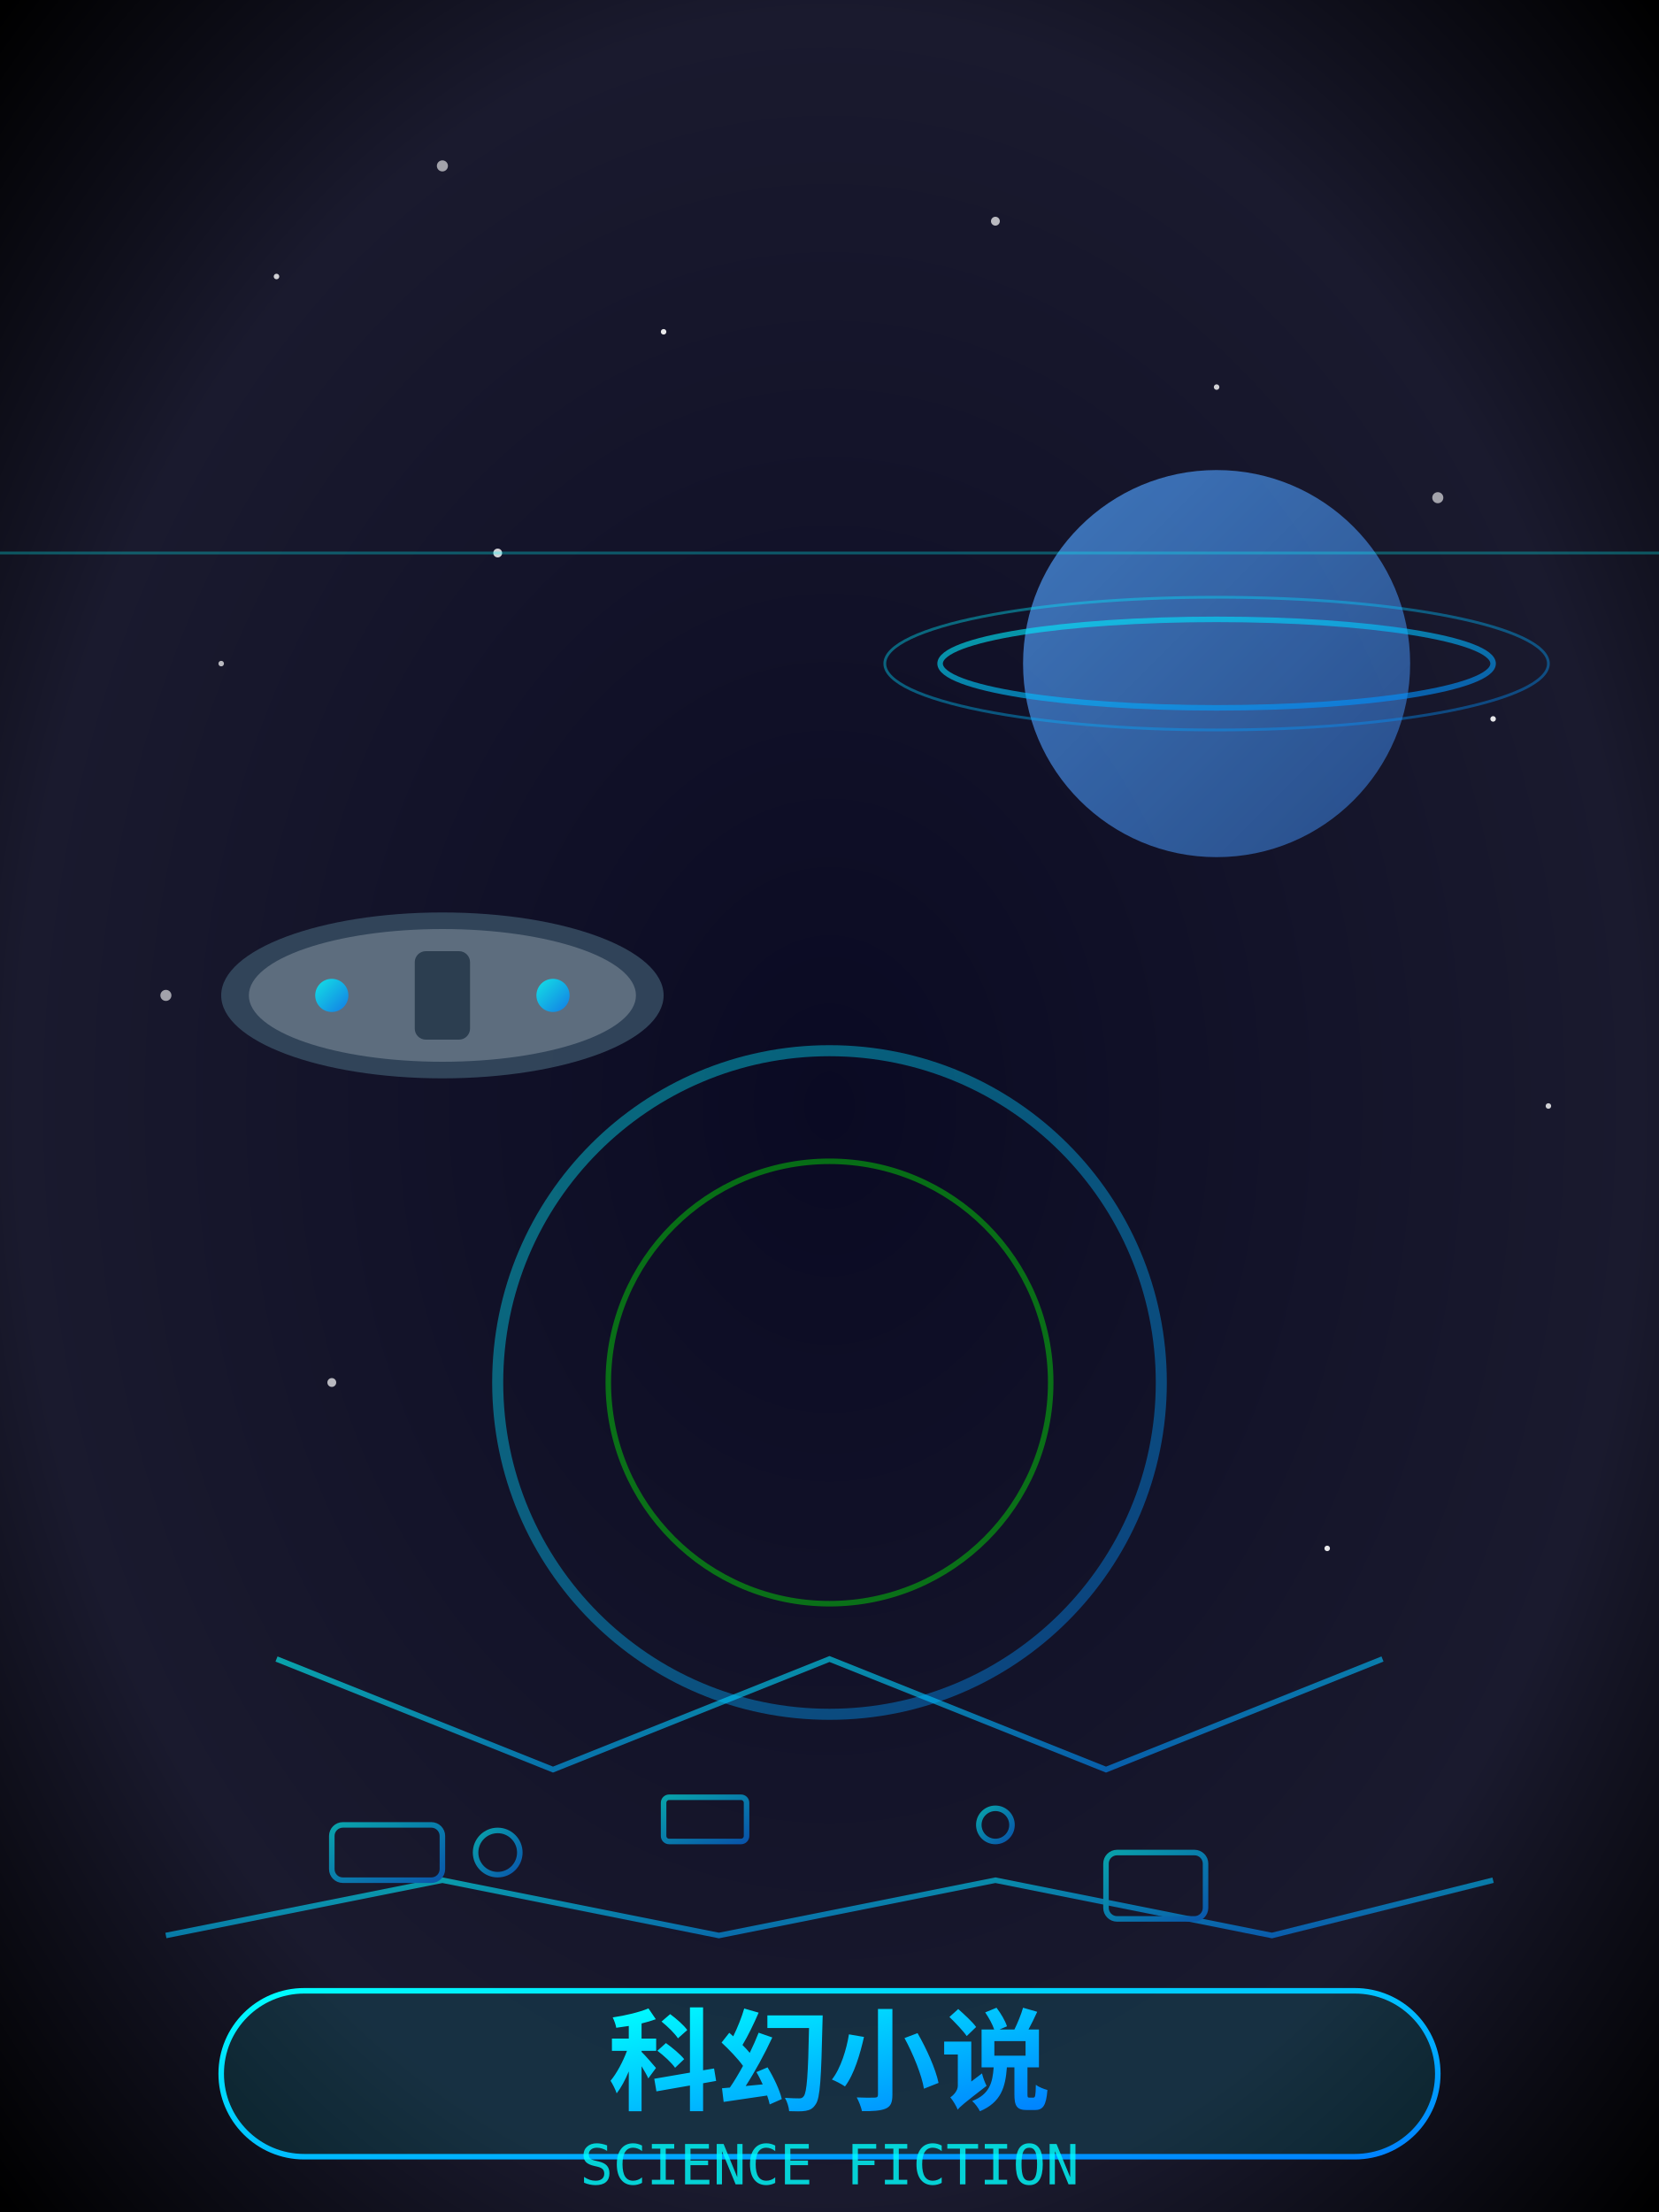
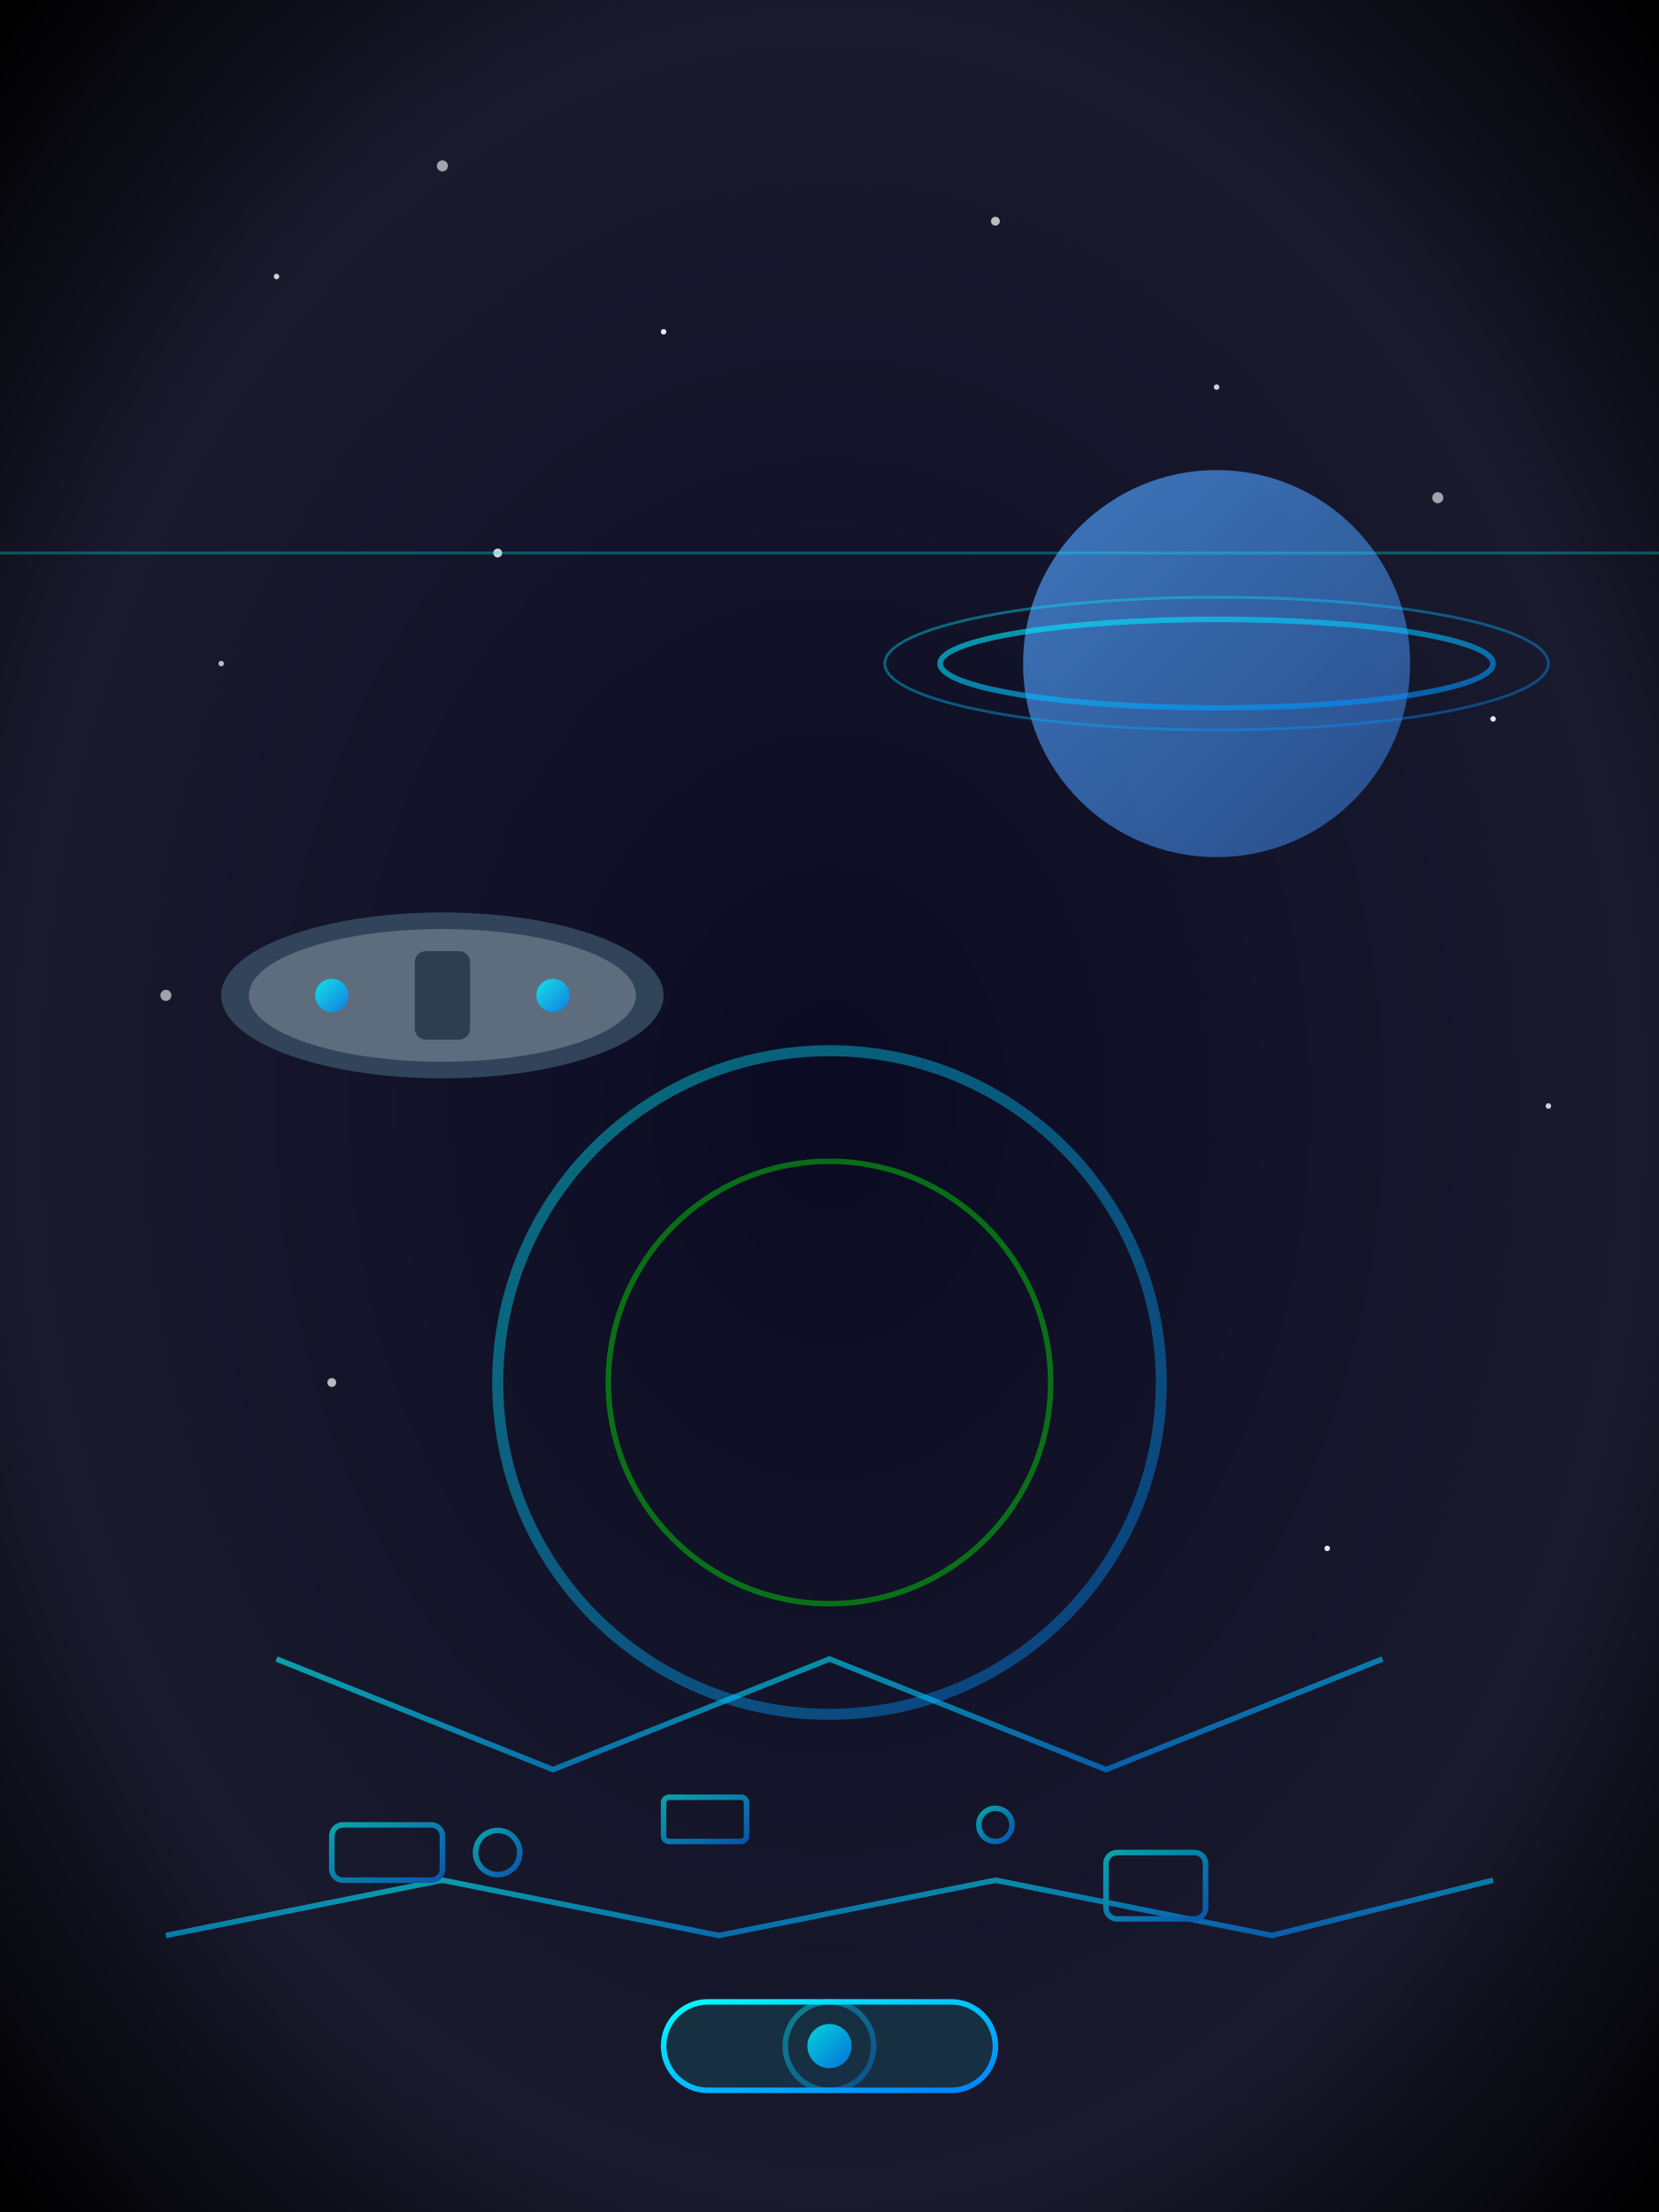
<svg xmlns="http://www.w3.org/2000/svg" width="300" height="400" viewBox="0 0 300 400">
  <defs>
    <radialGradient id="bgGradient" cx="50%" cy="50%" r="70%">
      <stop offset="0%" style="stop-color:#0a0a23;stop-opacity:1" />
      <stop offset="70%" style="stop-color:#1a1a2e;stop-opacity:1" />
      <stop offset="100%" style="stop-color:#000000;stop-opacity:1" />
    </radialGradient>
    <linearGradient id="neonGradient" x1="0%" y1="0%" x2="100%" y2="100%">
      <stop offset="0%" style="stop-color:#00ffff;stop-opacity:1" />
      <stop offset="100%" style="stop-color:#0080ff;stop-opacity:1" />
    </linearGradient>
    <linearGradient id="planetGradient" x1="0%" y1="0%" x2="100%" y2="100%">
      <stop offset="0%" style="stop-color:#4a90e2;stop-opacity:1" />
      <stop offset="100%" style="stop-color:#2c5aa0;stop-opacity:1" />
    </linearGradient>
  </defs>
  <rect width="300" height="400" fill="url(#bgGradient)" />
  <g fill="#ffffff">
    <circle cx="50" cy="50" r="0.5" opacity="0.8" />
    <circle cx="80" cy="30" r="1" opacity="0.6" />
    <circle cx="120" cy="60" r="0.5" opacity="0.9" />
    <circle cx="180" cy="40" r="0.8" opacity="0.7" />
    <circle cx="220" cy="70" r="0.5" opacity="0.8" />
    <circle cx="260" cy="90" r="1" opacity="0.6" />
    <circle cx="40" cy="120" r="0.5" opacity="0.7" />
    <circle cx="90" cy="100" r="0.8" opacity="0.8" />
    <circle cx="270" cy="130" r="0.5" opacity="0.9" />
    <circle cx="30" cy="180" r="1" opacity="0.6" />
    <circle cx="280" cy="200" r="0.5" opacity="0.8" />
    <circle cx="60" cy="250" r="0.8" opacity="0.7" />
    <circle cx="240" cy="280" r="0.5" opacity="0.9" />
  </g>
  <g>
    <circle cx="220" cy="120" r="35" fill="url(#planetGradient)" opacity="0.8" />
    <ellipse cx="220" cy="120" rx="50" ry="8" fill="none" stroke="url(#neonGradient)" stroke-width="1" opacity="0.6" />
    <ellipse cx="220" cy="120" rx="60" ry="12" fill="none" stroke="url(#neonGradient)" stroke-width="0.5" opacity="0.4" />
  </g>
  <g transform="translate(80, 180)">
    <ellipse cx="0" cy="0" rx="40" ry="15" fill="#34495e" opacity="0.9" />
    <ellipse cx="0" cy="0" rx="35" ry="12" fill="#5d6d7e" />
    <rect x="-5" y="-8" width="10" height="16" fill="#2c3e50" rx="2" />
    <circle cx="-20" cy="0" r="3" fill="url(#neonGradient)" opacity="0.8">
      <animate attributeName="opacity" values="0.4;1;0.4" dur="2s" repeatCount="indefinite" />
    </circle>
    <circle cx="20" cy="0" r="3" fill="url(#neonGradient)" opacity="0.8">
      <animate attributeName="opacity" values="1;0.4;1" dur="2s" repeatCount="indefinite" />
    </circle>
  </g>
  <g opacity="0.4">
    <circle cx="150" cy="250" r="60" fill="none" stroke="url(#neonGradient)" stroke-width="2">
      <animate attributeName="r" values="50;70;50" dur="4s" repeatCount="indefinite" />
      <animate attributeName="opacity" values="0.2;0.6;0.2" dur="4s" repeatCount="indefinite" />
    </circle>
    <circle cx="150" cy="250" r="40" fill="none" stroke="#00ff00" stroke-width="1">
      <animate attributeName="r" values="35;50;35" dur="3s" repeatCount="indefinite" />
      <animate attributeName="opacity" values="0.3;0.7;0.3" dur="3s" repeatCount="indefinite" />
    </circle>
  </g>
  <g stroke="url(#neonGradient)" stroke-width="1" fill="none" opacity="0.6">
    <path d="M50 300 L100 320 L150 300 L200 320 L250 300" />
    <path d="M30 350 L80 340 L130 350 L180 340 L230 350 L270 340" />
    <rect x="60" y="330" width="20" height="10" rx="2" />
    <rect x="120" y="325" width="15" height="8" rx="1" />
    <rect x="200" y="335" width="18" height="12" rx="2" />
    <circle cx="90" cy="335" r="4" />
    <circle cx="180" cy="330" r="3" />
  </g>
-   <rect x="40" y="360" width="220" height="30" fill="#00ffff" opacity="0.1" rx="15" />
-   <rect x="40" y="360" width="220" height="30" fill="none" stroke="url(#neonGradient)" stroke-width="1" rx="15" />
-   <text x="150" y="380" text-anchor="middle" fill="url(#neonGradient)" font-family="monospace" font-size="20" font-weight="bold">
-     科幻小说
-   </text>
-   <text x="150" y="395" text-anchor="middle" fill="#00ffff" font-family="monospace" font-size="10" opacity="0.8">
-     SCIENCE FICTION
-   </text>
+   <g transform="translate(150, 370)">
+     <rect x="-30" y="-8" width="60" height="16" fill="#00ffff" opacity="0.1" rx="8" />
+     <rect x="-30" y="-8" width="60" height="16" fill="none" stroke="url(#neonGradient)" stroke-width="1" rx="8" />
+     <circle cx="0" cy="0" r="4" fill="url(#neonGradient)" opacity="0.8">
+       <animate attributeName="opacity" values="0.4;1;0.4" dur="2s" repeatCount="indefinite" />
+     </circle>
+     <circle cx="0" cy="0" r="8" fill="none" stroke="url(#neonGradient)" stroke-width="1" opacity="0.4">
+       <animate attributeName="r" values="6;12;6" dur="3s" repeatCount="indefinite" />
+     </circle>
+   </g>
  <g opacity="0.3">
    <line x1="0" y1="100" x2="300" y2="100" stroke="#00ffff" stroke-width="0.5">
      <animate attributeName="y1" values="0;400;0" dur="6s" repeatCount="indefinite" />
      <animate attributeName="y2" values="0;400;0" dur="6s" repeatCount="indefinite" />
    </line>
  </g>
</svg>
